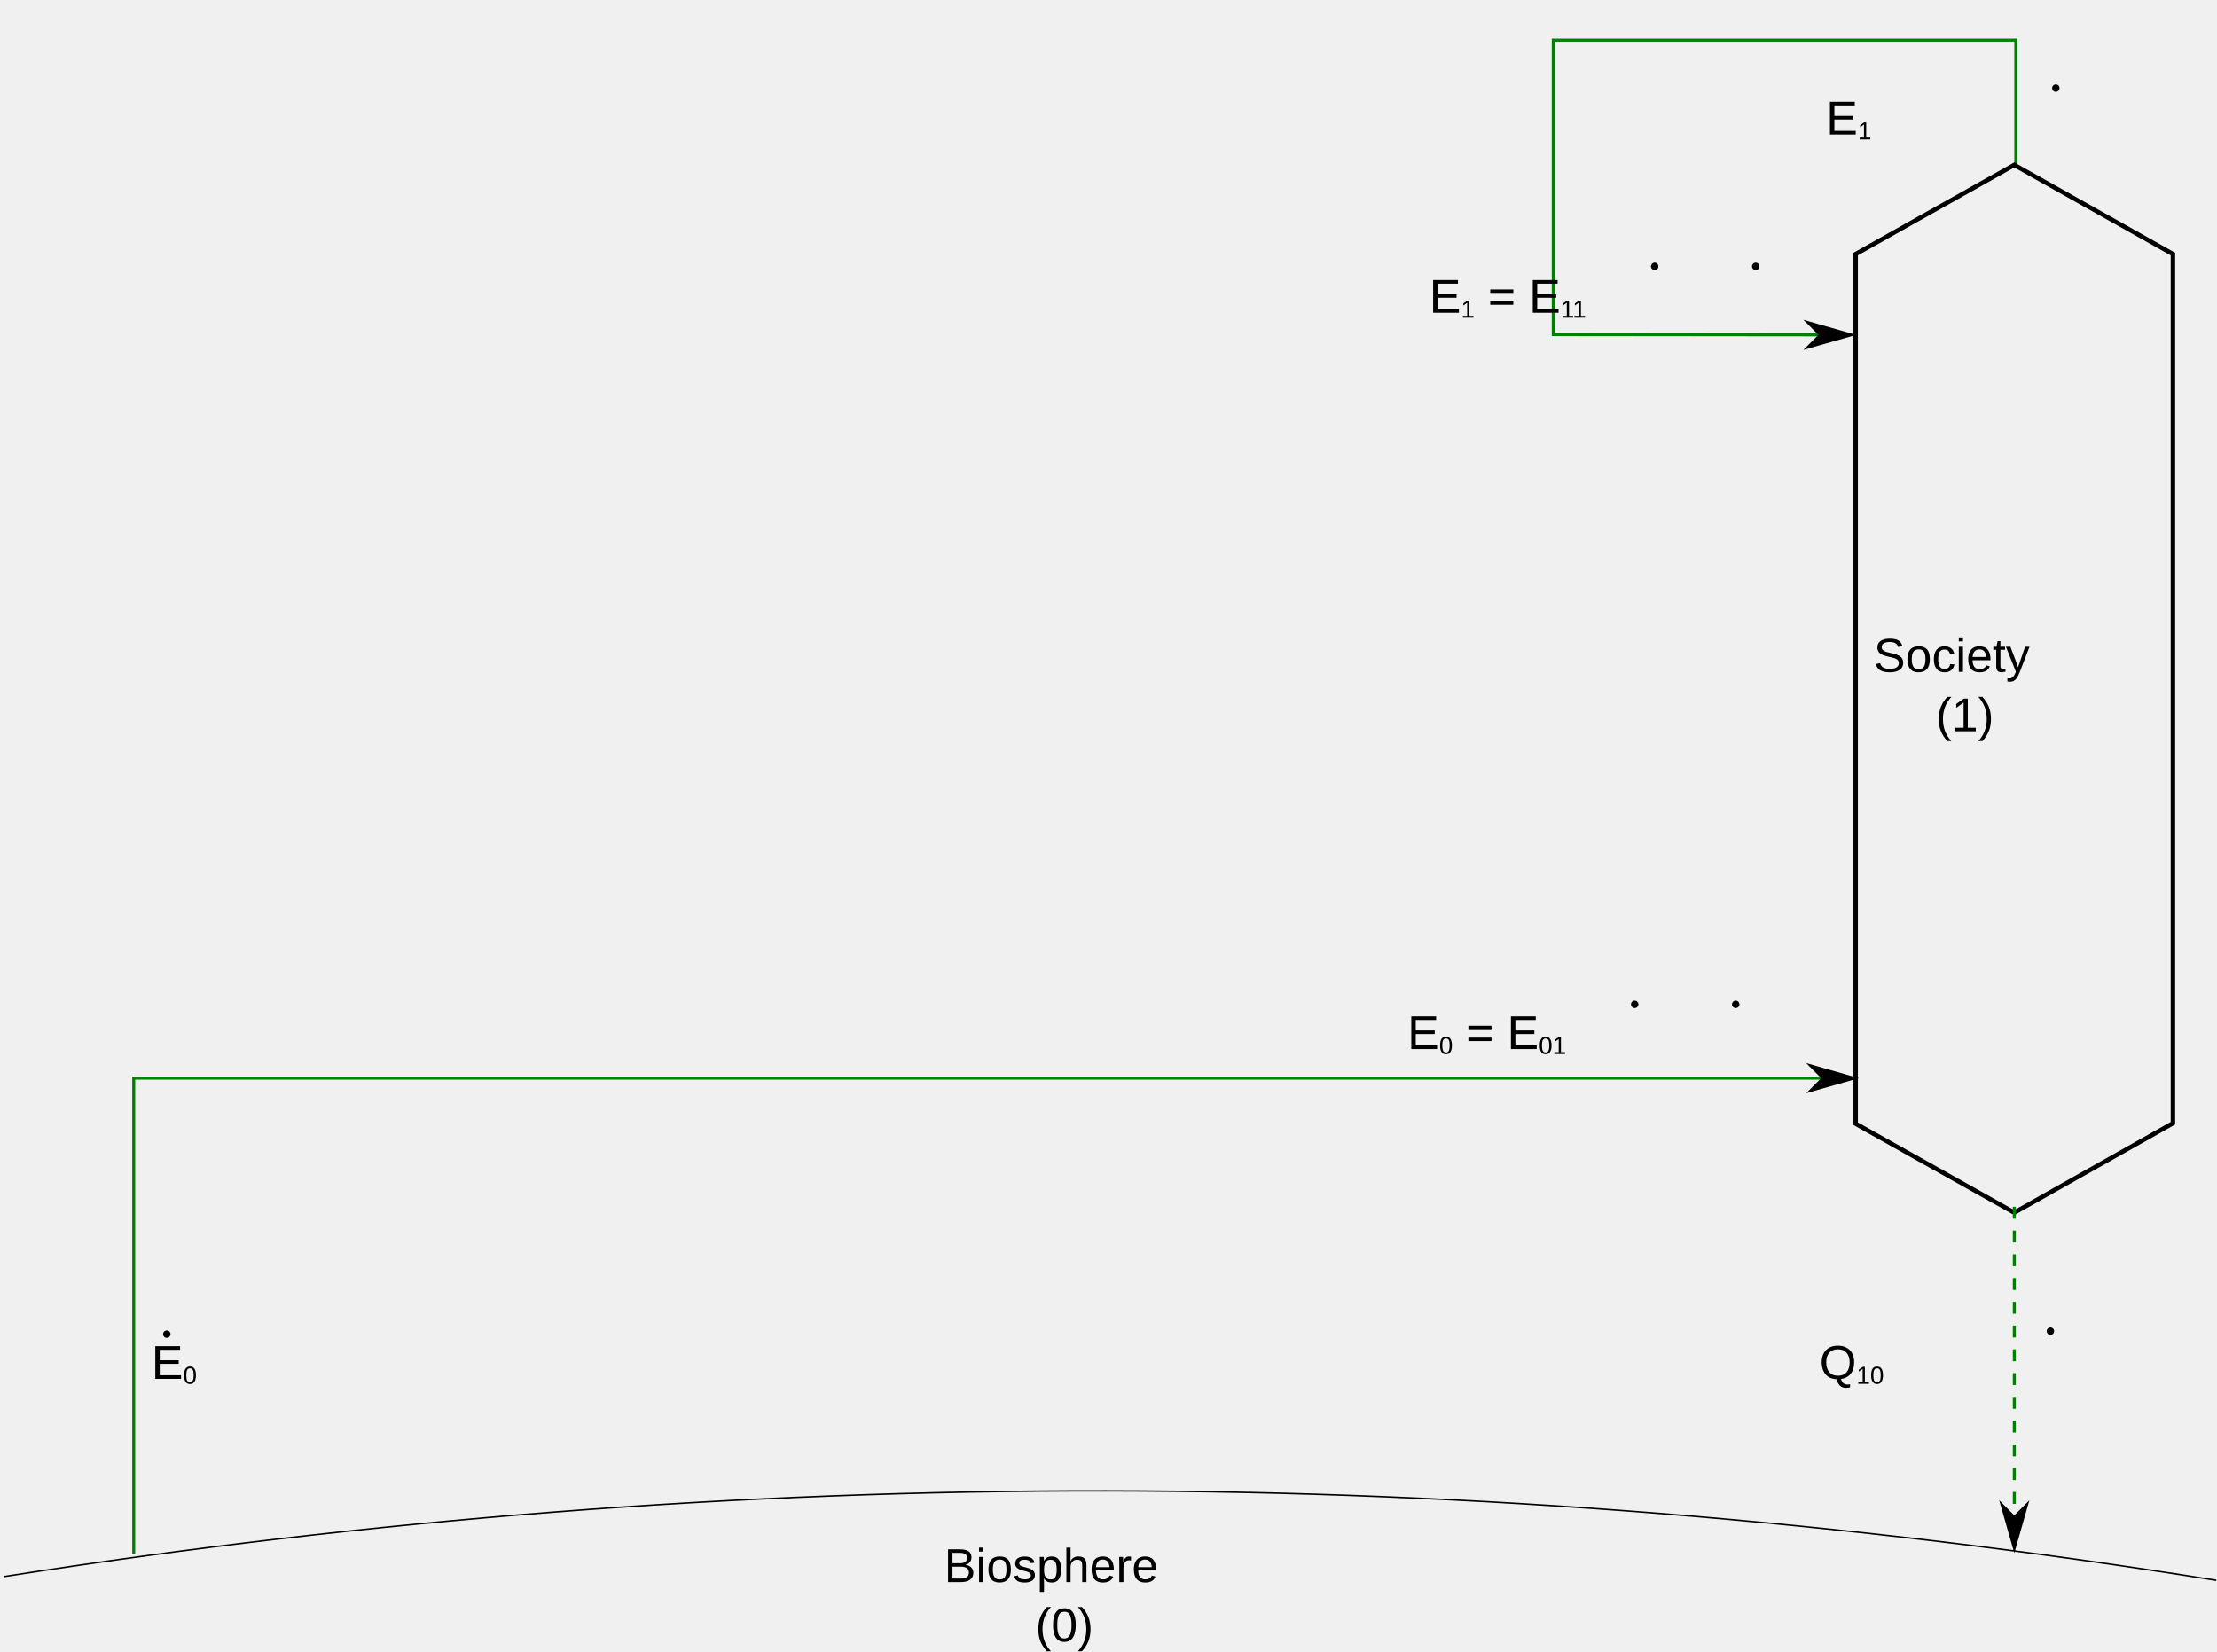
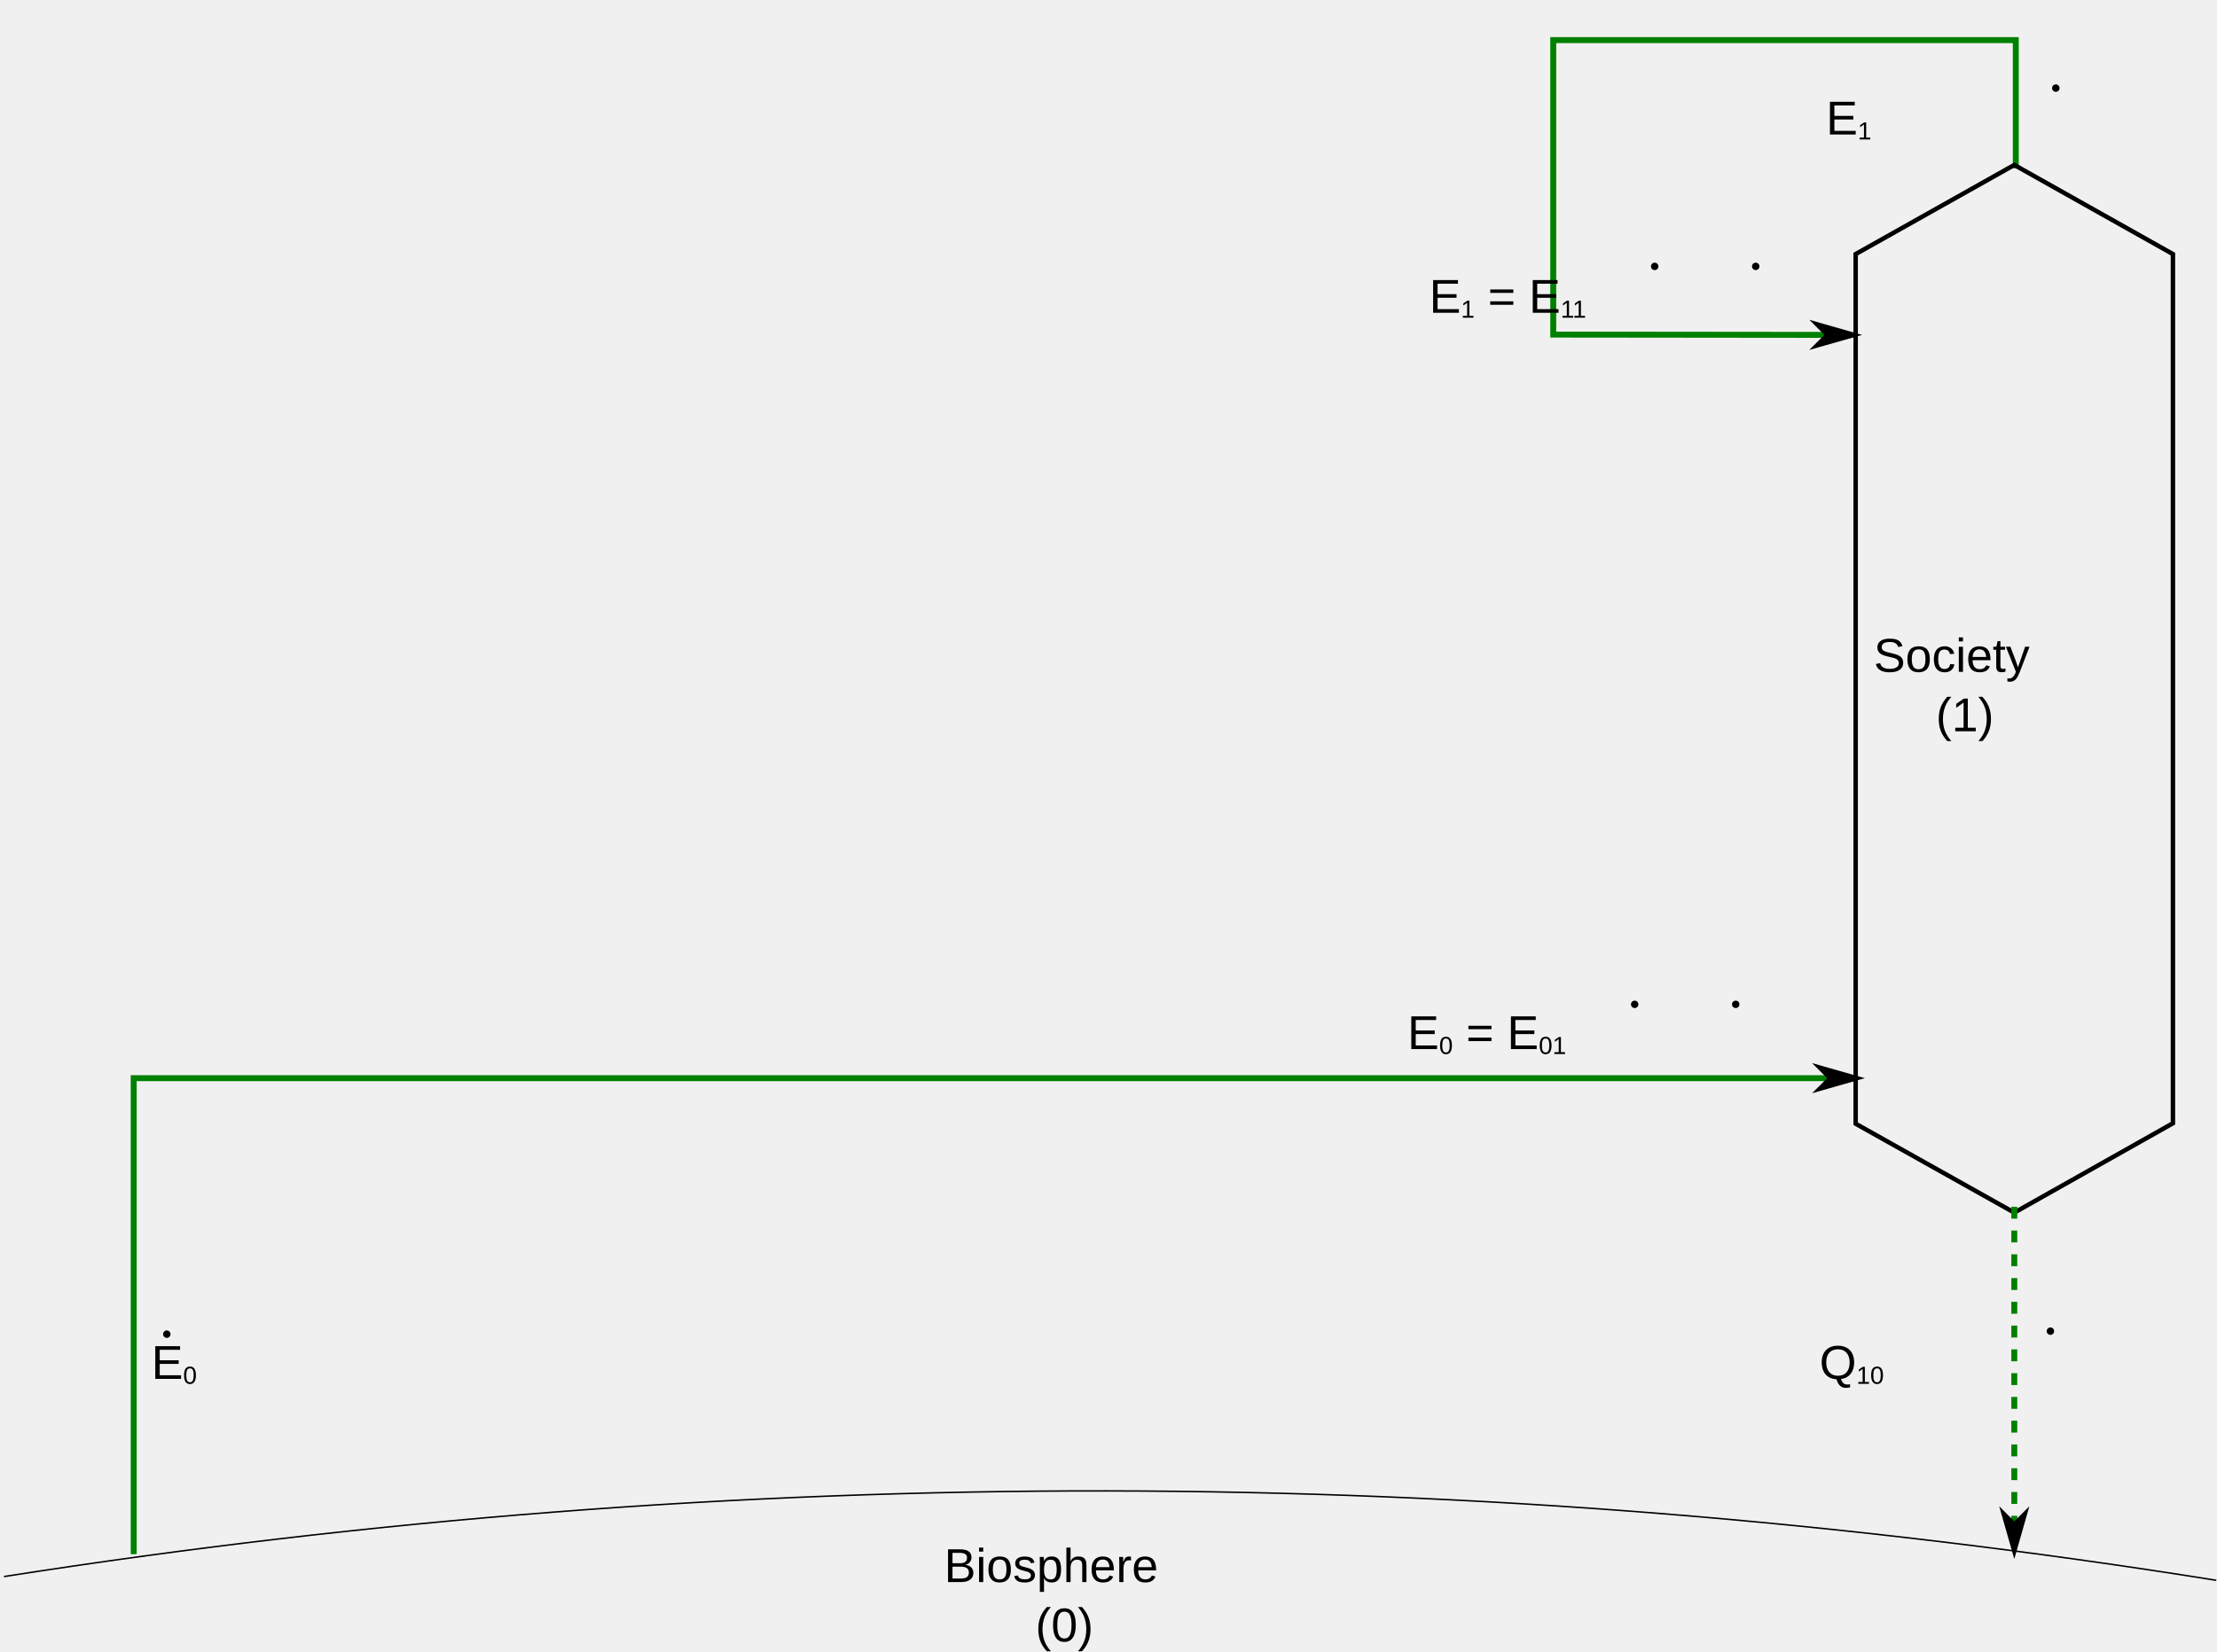
<svg xmlns="http://www.w3.org/2000/svg" version="1.1" width="1492.215" height="1111.64" id="svg2" xml:space="preserve">
  <defs id="defs6">
+     <marker orient="auto" refY="0.0" refX="0.0" id="Arrow1Mstart" style="overflow:visible">
+       <path id="path3917" d="M 0.0,0.0 L 5.0,-5.0 L -12.5,0.0 L 5.0,5.0 L 0.0,0.0 z " style="fill-rule:evenodd;stroke:#000000;stroke-width:1.0pt;marker-start:none" transform="scale(0.4) translate(10,0)" />
+     </marker>
+     <marker orient="auto" refY="0.0" refX="0.0" id="Arrow1Mend" style="overflow:visible;">
+       <path id="path3920" d="M 0.0,0.0 L 5.0,-5.0 L -12.5,0.0 L 5.0,5.0 L 0.0,0.0 z " style="fill-rule:evenodd;stroke:#000000;stroke-width:1.0pt;marker-start:none;" transform="scale(0.4) rotate(180) translate(10,0)" />
+     </marker>
    <marker orient="auto" refY="0" refX="0" id="Arrow1Lstart" style="overflow:visible">
      <path id="path4143" d="M 0,0 5,-5 -12.5,0 5,5 0,0 z" style="fill-rule:evenodd;stroke:#000000;stroke-width:1pt;marker-start:none" transform="matrix(0.8,0,0,0.8,10,0)" />
    </marker>
    <marker orient="auto" refY="0" refX="0" id="Arrow1Lend" style="overflow:visible">
      <path id="path4132" d="M 0,0 5,-5 -12.5,0 5,5 0,0 z" style="fill-rule:evenodd;stroke:#000000;stroke-width:1pt;marker-start:none" transform="matrix(-0.8,0,0,-0.8,-10,0)" />
    </marker>
    <marker style="overflow:visible" id="InfiniteLineStart" refX="0" refY="0" orient="auto">
      <g id="g4065" transform="translate(-13,0)">
        <circle d="M 3.8,0 C 3.8,0.442 3.442,0.8 3,0.8 2.558,0.8 2.2,0.442 2.2,0 c 0,-0.442 0.358,-0.8 0.8,-0.8 0.442,0 0.8,0.358 0.8,0.8 z" id="circle4067" r="0.8" cy="0" cx="3" />
        <circle d="M 7.3,0 C 7.3,0.442 6.942,0.8 6.5,0.8 6.058,0.8 5.7,0.442 5.7,0 c 0,-0.442 0.358,-0.8 0.8,-0.8 0.442,0 0.8,0.358 0.8,0.8 z" id="circle4069" r="0.8" cy="0" cx="6.5" />
        <circle d="M 10.8,0 C 10.8,0.442 10.442,0.8 10,0.8 9.558,0.8 9.2,0.442 9.2,0 c 0,-0.442 0.358,-0.8 0.8,-0.8 0.442,0 0.8,0.358 0.8,0.8 z" id="circle4071" r="0.8" cy="0" cx="10" />
      </g>
    </marker>
    <marker orient="auto" refY="0" refX="0" id="InfiniteLineStart-3" style="overflow:visible">
      <g transform="translate(-13,0)" id="g4065-9">
        <circle cx="3" cy="0" r="0.8" id="circle4067-9" d="M 3.8,0 C 3.8,0.442 3.442,0.8 3,0.8 2.558,0.8 2.2,0.442 2.2,0 c 0,-0.442 0.358,-0.8 0.8,-0.8 0.442,0 0.8,0.358 0.8,0.8 z" />
        <circle cx="6.5" cy="0" r="0.8" id="circle4069-7" d="M 7.3,0 C 7.3,0.442 6.942,0.8 6.5,0.8 6.058,0.8 5.7,0.442 5.7,0 c 0,-0.442 0.358,-0.8 0.8,-0.8 0.442,0 0.8,0.358 0.8,0.8 z" />
        <circle cx="10" cy="0" r="0.8" id="circle4071-0" d="M 10.8,0 C 10.8,0.442 10.442,0.8 10,0.8 9.558,0.8 9.2,0.442 9.2,0 c 0,-0.442 0.358,-0.8 0.8,-0.8 0.442,0 0.8,0.358 0.8,0.8 z" />
      </g>
    </marker>
    <marker style="overflow:visible" id="Arrow1Lend-0" refX="0" refY="0" orient="auto">
      <path transform="matrix(-0.8,0,0,-0.8,-10,0)" style="fill-rule:evenodd;stroke:#000000;stroke-width:1pt;marker-start:none" d="M 0,0 5,-5 -12.5,0 5,5 0,0 z" id="path4132-2" />
    </marker>
    <marker style="overflow:visible" id="Arrow1Lstart-7" refX="0" refY="0" orient="auto">
      <path transform="matrix(0.8,0,0,0.8,10,0)" style="fill-rule:evenodd;stroke:#000000;stroke-width:1pt;marker-start:none" d="M 0,0 5,-5 -12.5,0 5,5 0,0 z" id="path4143-9" />
    </marker>
    <marker style="overflow:visible" id="EmptyDiamondL" refX="0" refY="0" orient="auto">
      <path transform="scale(0.8,0.8)" style="fill:#ffffff;fill-rule:evenodd;stroke:#000000;stroke-width:1pt;marker-start:none" d="M 0,-7.071 -7.071,0 0,7.071 7.071,0 0,-7.071 z" id="path4169" />
    </marker>
    <marker orient="auto" refY="0" refX="0" id="InfiniteLineStart-0" style="overflow:visible">
      <g transform="translate(-13,0)" id="g4065-5">
        <circle cx="3" cy="0" r="0.8" id="circle4067-6" d="M 3.8,0 C 3.8,0.442 3.442,0.8 3,0.8 2.558,0.8 2.2,0.442 2.2,0 c 0,-0.442 0.358,-0.8 0.8,-0.8 0.442,0 0.8,0.358 0.8,0.8 z" />
        <circle cx="6.5" cy="0" r="0.8" id="circle4069-78" d="M 7.3,0 C 7.3,0.442 6.942,0.8 6.5,0.8 6.058,0.8 5.7,0.442 5.7,0 c 0,-0.442 0.358,-0.8 0.8,-0.8 0.442,0 0.8,0.358 0.8,0.8 z" />
        <circle cx="10" cy="0" r="0.8" id="circle4071-06" d="M 10.8,0 C 10.8,0.442 10.442,0.8 10,0.8 9.558,0.8 9.2,0.442 9.2,0 c 0,-0.442 0.358,-0.8 0.8,-0.8 0.442,0 0.8,0.358 0.8,0.8 z" />
      </g>
    </marker>
    <marker style="overflow:visible" id="Arrow1Lend-7" refX="0" refY="0" orient="auto">
      <path transform="matrix(-0.8,0,0,-0.8,-10,0)" style="fill-rule:evenodd;stroke:#000000;stroke-width:1pt;marker-start:none" d="M 0,0 5,-5 -12.5,0 5,5 0,0 z" id="path4132-0" />
    </marker>
    <marker style="overflow:visible" id="Arrow1Lstart-0" refX="0" refY="0" orient="auto">
      <path transform="matrix(0.8,0,0,0.8,10,0)" style="fill-rule:evenodd;stroke:#000000;stroke-width:1pt;marker-start:none" d="M 0,0 5,-5 -12.5,0 5,5 0,0 z" id="path4143-5" />
    </marker>
  </defs>
  <g transform="matrix(1.25,0,0,-1.25,862.4153,701.1359)" id="g10">
    <g id="g12">
-       <path id="path4319" d="m 395.495,470.299 0,69.01 -249.062,0 0,-158.577 160,-0.168" style="fill:none;stroke:#008000;stroke-width:1.6;stroke-linecap:butt;stroke-linejoin:miter;stroke-opacity:1;marker-start:none;marker-end:url(#Arrow1Lend)" />
+       <path id="path4319" d="m 395.495,470.299 0,69.01 -249.062,0 0,-158.577 160,-0.168" style="fill:none;stroke:#008000;stroke-width:3.2;stroke-linecap:butt;stroke-linejoin:miter;stroke-opacity:1;marker-start:none;marker-end:url(#Arrow1Mend)" />
      <text transform="scale(1,-1)" id="text4115" y="291.016" x="-91.893" style="font-size:25.6px;font-style:normal;font-variant:normal;font-weight:normal;font-stretch:normal;text-align:center;line-height:125%;letter-spacing:0px;word-spacing:0px;text-anchor:middle;fill:#000000;fill-opacity:1;stroke:none;font-family:Arial;-inkscape-font-specification:Arial" xml:space="preserve">
        <tspan y="291.016" x="-91.893" id="tspan4117">Biosphere</tspan>
        <tspan y="323.016" x="-91.893" id="tspan4119">(0)</tspan>
      </text>
      <text xml:space="preserve" style="font-size:25.6px;font-style:normal;font-variant:normal;font-weight:normal;font-stretch:normal;text-align:end;line-height:125%;letter-spacing:0px;word-spacing:0px;text-anchor:end;fill:#000000;fill-opacity:1;stroke:none;font-family:Arial;-inkscape-font-specification:Arial" x="267.238" y="4.015" id="text4806" transform="scale(1,-1)">
        <tspan id="tspan4808" x="267.238" y="4.015">E<tspan style="font-size:52%;baseline-shift:sub" id="tspan3309">0</tspan> = E<tspan style="font-size:52%;baseline-shift:sub" id="tspan4810">01</tspan>
        </tspan>
      </text>
      <path style="fill:#000000;fill-opacity:1;stroke:none" id="path4812" d="m -155.143,250.419 c 0,10.71 -12.093,19.393 -27.012,19.393 -14.918,0 -27.012,-8.682 -27.012,-19.393 0,-10.71 12.093,-19.393 27.012,-19.393 14.918,0 27.012,8.682 27.012,19.393 z" transform="matrix(0.07404241,0,0,-0.1031305,258.1742,45.89831)" />
      <text xml:space="preserve" style="font-size:25.6px;font-style:normal;font-variant:normal;font-weight:normal;font-stretch:normal;text-align:center;line-height:125%;letter-spacing:0px;word-spacing:0px;text-anchor:middle;fill:#000000;fill-opacity:1;stroke:none;font-family:Arial;-inkscape-font-specification:Arial" x="392.962" y="-199.124" id="text3119" transform="scale(1,-1)">
        <tspan id="tspan3123" x="392.962" y="-199.124">Society</tspan>
        <tspan id="tspan3125" x="392.962" y="-167.124">(1)</tspan>
      </text>
      <path d="m 309.271,-44.212 0,468.3 85.42,48 85.417,-48 0,-468.047 -85.417,-48.125 z" id="path4124" style="fill:none;stroke:#000000;stroke-width:2.4;stroke-linecap:butt;stroke-linejoin:miter;stroke-miterlimit:4;stroke-opacity:1;stroke-dasharray:none" />
-       <path d="m 394.689,-88.931 0,-183.394" id="path4841" style="fill:none;stroke:#008000;stroke-width:1.6;stroke-linecap:butt;stroke-linejoin:miter;stroke-miterlimit:4;stroke-opacity:1;stroke-dasharray:6.4, 6.4;stroke-dashoffset:0;marker-end:url(#Arrow1Lend)" />
+       <path d="m 394.689,-88.931 0,-183.394" id="path4841" style="fill:none;stroke:#008000;stroke-width:3.2;stroke-linecap:butt;stroke-linejoin:miter;stroke-miterlimit:4;stroke-opacity:1;stroke-dasharray:6.4, 6.4;stroke-dashoffset:0;marker-end:url(#Arrow1Mend)" />
      <text transform="scale(1,-1)" id="text4843" y="181.615" x="438.294" style="font-size:25.6px;font-style:normal;font-variant:normal;font-weight:normal;font-stretch:normal;text-align:end;line-height:125%;letter-spacing:0px;word-spacing:0px;text-anchor:end;fill:#000000;fill-opacity:1;stroke:none;font-family:Arial;-inkscape-font-specification:Arial" xml:space="preserve">
        <tspan y="181.615" x="438.294" id="tspan4845">Q<tspan id="tspan4847" style="font-size:52%;baseline-shift:sub">10</tspan>
        </tspan>
      </text>
      <path transform="matrix(0.07404241,0,0,-0.1031305,427.6304,-130.1017)" d="m -155.143,250.419 c 0,10.71 -12.093,19.393 -27.012,19.393 -14.918,0 -27.012,-8.682 -27.012,-19.393 0,-10.71 12.093,-19.393 27.012,-19.393 14.918,0 27.012,8.682 27.012,19.393 z" id="path4849" style="fill:#000000;fill-opacity:1;stroke:none" />
      <text xml:space="preserve" style="font-size:40px;font-style:normal;font-weight:normal;line-height:125%;letter-spacing:0px;word-spacing:0px;fill:#000000;fill-opacity:1;stroke:none;font-family:Sans" x="1491.808" y="664.912" id="text3105" transform="matrix(0.8,0,0,-0.8,-637.6017,333.1218)">
        <tspan id="tspan3107" x="1491.808" y="664.912" />
      </text>
      <g id="g10-3" transform="translate(1225.022,-64.78471)">
        <g id="g12-9">
          <text transform="matrix(0.8,0,0,-0.8,-637.6017,333.1218)" id="text3105-3" y="664.912" x="1491.808" style="font-size:40px;font-style:normal;font-weight:normal;line-height:125%;letter-spacing:0px;word-spacing:0px;fill:#000000;fill-opacity:1;stroke:none;font-family:Sans" xml:space="preserve">
            <tspan y="664.912" x="1491.808" id="tspan3107-8" />
          </text>
        </g>
      </g>
-       <path style="fill:none;stroke:#008000;stroke-width:1.6;stroke-linecap:butt;stroke-linejoin:miter;stroke-opacity:1;marker-start:url(#Arrow1Lstart);marker-end:none" d="m 307.925,-19.678 -925.862,0 0,-256.344" id="path4521" />
+       <path style="fill:none;stroke:#008000;stroke-width:3.2;stroke-linecap:butt;stroke-linejoin:miter;stroke-opacity:1;marker-start:url(#Arrow1Mstart);marker-end:none" d="m 307.925,-19.678 -925.862,0 0,-256.344" id="path4521" />
      <text xml:space="preserve" style="font-size:25.6px;font-style:normal;font-variant:normal;font-weight:normal;font-stretch:normal;text-align:start;line-height:125%;letter-spacing:0px;word-spacing:0px;text-anchor:start;fill:#000000;fill-opacity:1;stroke:none;font-family:Arial;-inkscape-font-specification:Arial" x="-608.407" y="181.615" id="text4523" transform="scale(1,-1)">
        <tspan y="181.615" x="-608.407" id="tspan4525">E<tspan id="tspan4527" style="font-size:52%;text-align:start;text-anchor:start;baseline-shift:sub">0</tspan>
        </tspan>
      </text>
      <path style="fill:#000000;fill-opacity:1;stroke:none" id="path4529" d="m -155.143,250.419 c 0,10.71 -12.093,19.393 -27.012,19.393 -14.918,0 -27.012,-8.682 -27.012,-19.393 0,-10.71 12.093,-19.393 27.012,-19.393 14.918,0 27.012,8.682 27.012,19.393 z" transform="matrix(0.07404241,0,0,-0.1031305,-586.6258,-131.7017)" />
      <text xml:space="preserve" style="font-size:25.6px;font-style:normal;font-variant:normal;font-weight:normal;font-stretch:normal;text-align:end;line-height:125%;letter-spacing:0px;word-spacing:0px;text-anchor:end;fill:#000000;fill-opacity:1;stroke:none;font-family:Arial;-inkscape-font-specification:Arial" x="431.607" y="-488.487" id="text4663" transform="scale(1,-1)">
        <tspan id="tspan4665" x="431.607" y="-488.487">E<tspan style="font-size:52%;baseline-shift:sub" id="tspan4667">1</tspan>
        </tspan>
      </text>
      <path style="fill:#000000;fill-opacity:1;stroke:none" id="path4669" d="m -155.143,250.419 c 0,10.71 -12.093,19.393 -27.012,19.393 -14.918,0 -27.012,-8.682 -27.012,-19.393 0,-10.71 12.093,-19.393 27.012,-19.393 14.918,0 27.012,8.682 27.012,19.393 z" transform="matrix(0.07404241,0,0,-0.1031305,430.5436,539.2853)" />
      <path style="fill:none;stroke:#000000;stroke-width:0.8px;stroke-linecap:butt;stroke-linejoin:miter;stroke-opacity:1" d="m -687.781,-288.069 c 394.415,61.799 791.458,61.868 1191.221,-2.005" id="path3256" />
      <text transform="scale(1,-1)" id="text3156" y="-392.487" x="278.007" style="font-size:25.6px;font-style:normal;font-variant:normal;font-weight:normal;font-stretch:normal;text-align:end;line-height:125%;letter-spacing:0px;word-spacing:0px;text-anchor:end;fill:#000000;fill-opacity:1;stroke:none;font-family:Arial;-inkscape-font-specification:Arial" xml:space="preserve">
        <tspan y="-392.487" x="278.007" id="tspan3158">E<tspan style="font-size:52%;baseline-shift:sub" id="tspan3462">1</tspan> = E<tspan id="tspan3160" style="font-size:52%;baseline-shift:sub">11</tspan>
        </tspan>
      </text>
      <path transform="matrix(0.07404241,0,0,-0.1031305,268.9436,443.2853)" d="m -155.143,250.419 c 0,10.71 -12.093,19.393 -27.012,19.393 -14.918,0 -27.012,-8.682 -27.012,-19.393 0,-10.71 12.093,-19.393 27.012,-19.393 14.918,0 27.012,8.682 27.012,19.393 z" id="path3162" style="fill:#000000;fill-opacity:1;stroke:none" />
      <path transform="matrix(0.07404241,0,0,-0.1031305,203.7742,45.89831)" d="m -155.143,250.419 c 0,10.71 -12.093,19.393 -27.012,19.393 -14.918,0 -27.012,-8.682 -27.012,-19.393 0,-10.71 12.093,-19.393 27.012,-19.393 14.918,0 27.012,8.682 27.012,19.393 z" id="path3311" style="fill:#000000;fill-opacity:1;stroke:none" />
      <path style="fill:#000000;fill-opacity:1;stroke:none" id="path3464" d="m -155.143,250.419 c 0,10.71 -12.093,19.393 -27.012,19.393 -14.918,0 -27.012,-8.682 -27.012,-19.393 0,-10.71 12.093,-19.393 27.012,-19.393 14.918,0 27.012,8.682 27.012,19.393 z" transform="matrix(0.07404241,0,0,-0.1031305,214.5436,443.2853)" />
    </g>
  </g>
</svg>
